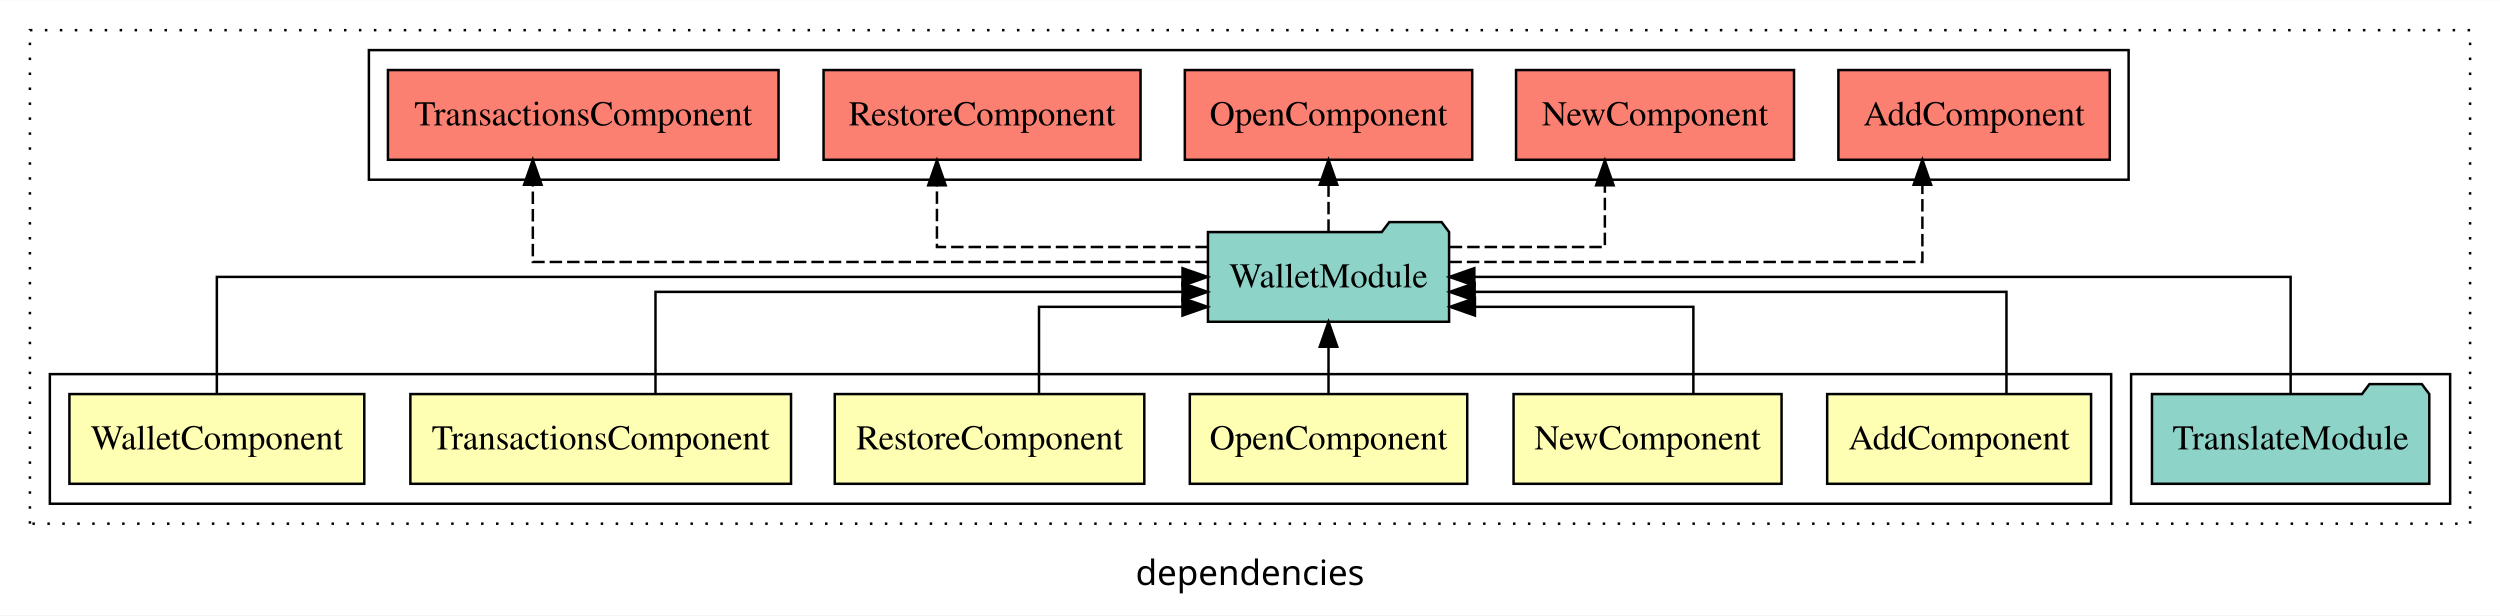
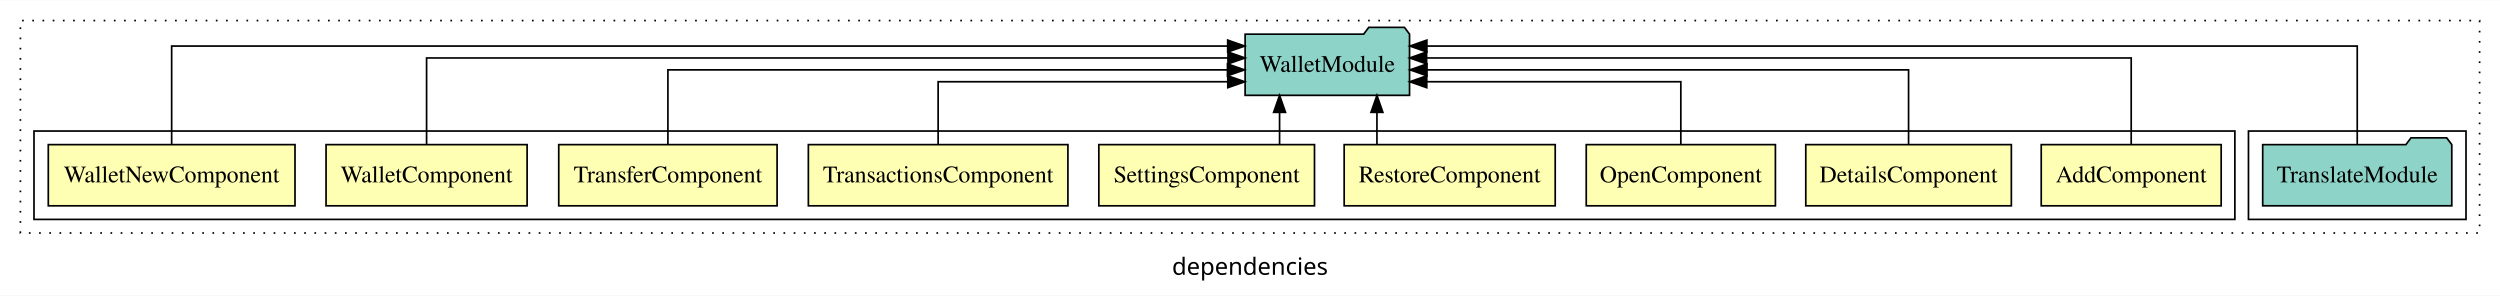
- <svg xmlns="http://www.w3.org/2000/svg" width="1003pt" height="247pt" viewBox="0.00 0.00 1003.00 246.80">
-   <g id="graph0" class="graph" transform="scale(1 1) rotate(0) translate(4 242.8)">
-     <polygon fill="white" stroke="transparent" points="-4,4 -4,-242.8 999,-242.8 999,4 -4,4" />
-     <text text-anchor="middle" x="497.5" y="-8.2" font-family="sans-serif" font-size="14.00">dependencies</text>
+ <svg xmlns="http://www.w3.org/2000/svg" width="1471pt" height="174pt" viewBox="0.00 0.00 1471.00 173.80">
+   <g id="graph0" class="graph" transform="scale(1 1) rotate(0) translate(4 169.8)">
+     <polygon fill="white" stroke="transparent" points="-4,4 -4,-169.8 1467,-169.8 1467,4 -4,4" />
+     <text text-anchor="middle" x="731.5" y="-8.2" font-family="sans-serif" font-size="14.00">dependencies</text>
    <g id="clust1" class="cluster">
-       <polygon fill="none" stroke="black" stroke-dasharray="1,5" points="8,-32.8 8,-230.8 987,-230.8 987,-32.8 8,-32.8" />
+       <polygon fill="none" stroke="black" stroke-dasharray="1,5" points="8,-32.8 8,-157.8 1455,-157.8 1455,-32.8 8,-32.8" />
    </g>
-     <g id="clust9" class="cluster">
-       <polygon fill="none" stroke="black" points="851,-40.8 851,-92.8 979,-92.8 979,-40.8 851,-40.8" />
-     </g>
-     <g id="clust10" class="cluster">
-       <polygon fill="none" stroke="black" points="144,-170.8 144,-222.8 850,-222.8 850,-170.8 144,-170.8" />
+     <g id="clust12" class="cluster">
+       <polygon fill="none" stroke="black" points="1319,-40.8 1319,-92.8 1447,-92.8 1447,-40.8 1319,-40.8" />
    </g>
    <g id="clust2" class="cluster">
-       <polygon fill="none" stroke="black" points="16,-40.8 16,-92.8 843,-92.8 843,-40.8 16,-40.8" />
+       <polygon fill="none" stroke="black" points="16,-40.8 16,-92.8 1311,-92.8 1311,-40.8 16,-40.8" />
    </g>
    <g id="node1" class="node">
-       <polygon fill="#ffffb3" stroke="black" points="834.94,-84.8 729.06,-84.8 729.06,-48.8 834.94,-48.8 834.94,-84.8" />
-       <text text-anchor="middle" x="782" y="-62.6" font-family="Times,serif" font-size="14.00">AddComponent</text>
+       <polygon fill="#ffffb3" stroke="black" points="1302.94,-84.8 1197.06,-84.8 1197.06,-48.8 1302.94,-48.8 1302.94,-84.8" />
+       <text text-anchor="middle" x="1250" y="-62.6" font-family="Times,serif" font-size="14.00">AddComponent</text>
+     </g>
+     <g id="node10" class="node">
+       <polygon fill="#8dd3c7" stroke="black" points="825.37,-149.8 822.37,-153.8 801.37,-153.8 798.37,-149.8 728.63,-149.8 728.63,-113.8 825.37,-113.8 825.37,-149.8" />
+       <text text-anchor="middle" x="777" y="-127.6" font-family="Times,serif" font-size="14.00">WalletModule</text>
+     </g>
+     <g id="edge1" class="edge">
+       <path fill="none" stroke="black" d="M1250,-84.93C1250,-105.37 1250,-135.8 1250,-135.8 1250,-135.8 835.4,-135.8 835.4,-135.8" />
+       <polygon fill="black" stroke="black" points="835.4,-132.3 825.4,-135.8 835.4,-139.3 835.4,-132.3" />
+     </g>
+     <g id="node2" class="node">
+       <polygon fill="#ffffb3" stroke="black" points="1179.48,-84.8 1058.52,-84.8 1058.52,-48.8 1179.48,-48.8 1179.48,-84.8" />
+       <text text-anchor="middle" x="1119" y="-62.6" font-family="Times,serif" font-size="14.00">DetailsComponent</text>
+     </g>
+     <g id="edge2" class="edge">
+       <path fill="none" stroke="black" d="M1119,-85.07C1119,-103.36 1119,-128.8 1119,-128.8 1119,-128.8 835.64,-128.8 835.64,-128.8" />
+       <polygon fill="black" stroke="black" points="835.64,-125.3 825.64,-128.8 835.64,-132.3 835.64,-125.3" />
+     </g>
+     <g id="node3" class="node">
+       <polygon fill="#ffffb3" stroke="black" points="1040.65,-84.8 929.35,-84.8 929.35,-48.8 1040.65,-48.8 1040.65,-84.8" />
+       <text text-anchor="middle" x="985" y="-62.6" font-family="Times,serif" font-size="14.00">OpenComponent</text>
+     </g>
+     <g id="edge3" class="edge">
+       <path fill="none" stroke="black" d="M985,-84.81C985,-100.85 985,-121.8 985,-121.8 985,-121.8 835.5,-121.8 835.5,-121.8" />
+       <polygon fill="black" stroke="black" points="835.5,-118.3 825.5,-121.8 835.5,-125.3 835.5,-118.3" />
+     </g>
+     <g id="node4" class="node">
+       <polygon fill="#ffffb3" stroke="black" points="911.09,-84.8 786.91,-84.8 786.91,-48.8 911.09,-48.8 911.09,-84.8" />
+       <text text-anchor="middle" x="849" y="-62.6" font-family="Times,serif" font-size="14.00">RestoreComponent</text>
+     </g>
+     <g id="edge4" class="edge">
+       <path fill="none" stroke="black" d="M806.19,-84.91C806.19,-84.91 806.19,-103.79 806.19,-103.79" />
+       <polygon fill="black" stroke="black" points="802.69,-103.79 806.19,-113.79 809.69,-103.79 802.69,-103.79" />
+     </g>
+     <g id="node5" class="node">
+       <polygon fill="#ffffb3" stroke="black" points="769.45,-84.8 642.55,-84.8 642.55,-48.8 769.45,-48.8 769.45,-84.8" />
+       <text text-anchor="middle" x="706" y="-62.6" font-family="Times,serif" font-size="14.00">SettingsComponent</text>
+     </g>
+     <g id="edge5" class="edge">
+       <path fill="none" stroke="black" d="M748.9,-84.91C748.9,-84.91 748.9,-103.79 748.9,-103.79" />
+       <polygon fill="black" stroke="black" points="745.4,-103.79 748.9,-113.79 752.4,-103.79 745.4,-103.79" />
+     </g>
+     <g id="node6" class="node">
+       <polygon fill="#ffffb3" stroke="black" points="624.36,-84.8 471.64,-84.8 471.64,-48.8 624.36,-48.8 624.36,-84.8" />
+       <text text-anchor="middle" x="548" y="-62.6" font-family="Times,serif" font-size="14.00">TransactionsComponent</text>
+     </g>
+     <g id="edge6" class="edge">
+       <path fill="none" stroke="black" d="M548,-84.81C548,-100.85 548,-121.8 548,-121.8 548,-121.8 718.43,-121.8 718.43,-121.8" />
+       <polygon fill="black" stroke="black" points="718.44,-125.3 728.43,-121.8 718.43,-118.3 718.44,-125.3" />
    </g>
    <g id="node7" class="node">
-       <polygon fill="#8dd3c7" stroke="black" points="577.37,-149.8 574.37,-153.8 553.37,-153.8 550.37,-149.8 480.63,-149.8 480.63,-113.8 577.37,-113.8 577.37,-149.8" />
-       <text text-anchor="middle" x="529" y="-127.6" font-family="Times,serif" font-size="14.00">WalletModule</text>
+       <polygon fill="#ffffb3" stroke="black" points="453.24,-84.8 324.76,-84.8 324.76,-48.8 453.24,-48.8 453.24,-84.8" />
+       <text text-anchor="middle" x="389" y="-62.6" font-family="Times,serif" font-size="14.00">TransferComponent</text>
    </g>
-     <g id="edge1" class="edge">
-       <path fill="none" stroke="black" d="M800.99,-84.82C800.99,-102.17 800.99,-125.8 800.99,-125.8 800.99,-125.8 587.63,-125.8 587.63,-125.8" />
-       <polygon fill="black" stroke="black" points="587.63,-122.3 577.63,-125.8 587.63,-129.3 587.63,-122.3" />
+     <g id="edge7" class="edge">
+       <path fill="none" stroke="black" d="M389,-85.07C389,-103.36 389,-128.8 389,-128.8 389,-128.8 718.25,-128.8 718.25,-128.8" />
+       <polygon fill="black" stroke="black" points="718.25,-132.3 728.25,-128.8 718.25,-125.3 718.25,-132.3" />
    </g>
-     <g id="node2" class="node">
-       <polygon fill="#ffffb3" stroke="black" points="710.76,-84.8 603.24,-84.8 603.24,-48.8 710.76,-48.8 710.76,-84.8" />
-       <text text-anchor="middle" x="657" y="-62.6" font-family="Times,serif" font-size="14.00">NewComponent</text>
+     <g id="node8" class="node">
+       <polygon fill="#ffffb3" stroke="black" points="306.15,-84.8 187.85,-84.8 187.85,-48.8 306.15,-48.8 306.15,-84.8" />
+       <text text-anchor="middle" x="247" y="-62.6" font-family="Times,serif" font-size="14.00">WalletComponent</text>
    </g>
-     <g id="edge2" class="edge">
-       <path fill="none" stroke="black" d="M675.38,-85.04C675.38,-100.37 675.38,-119.8 675.38,-119.8 675.38,-119.8 587.74,-119.8 587.74,-119.8" />
-       <polygon fill="black" stroke="black" points="587.74,-116.3 577.74,-119.8 587.74,-123.3 587.74,-116.3" />
-     </g>
-     <g id="node3" class="node">
-       <polygon fill="#ffffb3" stroke="black" points="584.65,-84.8 473.35,-84.8 473.35,-48.8 584.65,-48.8 584.65,-84.8" />
-       <text text-anchor="middle" x="529" y="-62.6" font-family="Times,serif" font-size="14.00">OpenComponent</text>
-     </g>
-     <g id="edge3" class="edge">
-       <path fill="none" stroke="black" d="M529,-84.91C529,-84.91 529,-103.79 529,-103.79" />
-       <polygon fill="black" stroke="black" points="525.5,-103.79 529,-113.79 532.5,-103.79 525.5,-103.79" />
-     </g>
-     <g id="node4" class="node">
-       <polygon fill="#ffffb3" stroke="black" points="455.09,-84.8 330.91,-84.8 330.91,-48.8 455.09,-48.8 455.09,-84.8" />
-       <text text-anchor="middle" x="393" y="-62.6" font-family="Times,serif" font-size="14.00">RestoreComponent</text>
-     </g>
-     <g id="edge4" class="edge">
-       <path fill="none" stroke="black" d="M412.85,-85.04C412.85,-100.37 412.85,-119.8 412.85,-119.8 412.85,-119.8 470.41,-119.8 470.41,-119.8" />
-       <polygon fill="black" stroke="black" points="470.41,-123.3 480.41,-119.8 470.41,-116.3 470.41,-123.3" />
-     </g>
-     <g id="node5" class="node">
-       <polygon fill="#ffffb3" stroke="black" points="313.36,-84.8 160.64,-84.8 160.64,-48.8 313.36,-48.8 313.36,-84.8" />
-       <text text-anchor="middle" x="237" y="-62.6" font-family="Times,serif" font-size="14.00">TransactionsComponent</text>
-     </g>
-     <g id="edge5" class="edge">
-       <path fill="none" stroke="black" d="M258.98,-84.82C258.98,-102.17 258.98,-125.8 258.98,-125.8 258.98,-125.8 470.41,-125.8 470.41,-125.8" />
-       <polygon fill="black" stroke="black" points="470.41,-129.3 480.41,-125.8 470.41,-122.3 470.41,-129.3" />
-     </g>
-     <g id="node6" class="node">
-       <polygon fill="#ffffb3" stroke="black" points="142.15,-84.8 23.85,-84.8 23.85,-48.8 142.15,-48.8 142.15,-84.8" />
-       <text text-anchor="middle" x="83" y="-62.6" font-family="Times,serif" font-size="14.00">WalletComponent</text>
-     </g>
-     <g id="edge6" class="edge">
-       <path fill="none" stroke="black" d="M83,-84.91C83,-104.14 83,-131.8 83,-131.8 83,-131.8 470.42,-131.8 470.42,-131.8" />
-       <polygon fill="black" stroke="black" points="470.42,-135.3 480.42,-131.8 470.42,-128.3 470.42,-135.3" />
+     <g id="edge8" class="edge">
+       <path fill="none" stroke="black" d="M247,-84.93C247,-105.37 247,-135.8 247,-135.8 247,-135.8 718.56,-135.8 718.56,-135.8" />
+       <polygon fill="black" stroke="black" points="718.56,-139.3 728.56,-135.8 718.56,-132.3 718.56,-139.3" />
    </g>
    <g id="node9" class="node">
-       <polygon fill="#fb8072" stroke="black" points="842.44,-214.8 733.56,-214.8 733.56,-178.8 842.44,-178.8 842.44,-214.8" />
-       <text text-anchor="middle" x="788" y="-192.6" font-family="Times,serif" font-size="14.00">AddComponent </text>
-     </g>
-     <g id="edge8" class="edge">
-       <path fill="none" stroke="black" stroke-dasharray="5,2" d="M577.5,-137.8C647.17,-137.8 767.26,-137.8 767.26,-137.8 767.26,-137.8 767.26,-168.78 767.26,-168.78" />
-       <polygon fill="black" stroke="black" points="763.76,-168.78 767.26,-178.78 770.76,-168.78 763.76,-168.78" />
-     </g>
-     <g id="node10" class="node">
-       <polygon fill="#fb8072" stroke="black" points="715.76,-214.8 604.24,-214.8 604.24,-178.8 715.76,-178.8 715.76,-214.8" />
-       <text text-anchor="middle" x="660" y="-192.6" font-family="Times,serif" font-size="14.00">NewComponent </text>
+       <polygon fill="#ffffb3" stroke="black" points="169.58,-84.8 24.42,-84.8 24.42,-48.8 169.58,-48.8 169.58,-84.8" />
+       <text text-anchor="middle" x="97" y="-62.6" font-family="Times,serif" font-size="14.00">WalletNewComponent</text>
    </g>
    <g id="edge9" class="edge">
-       <path fill="none" stroke="black" stroke-dasharray="5,2" d="M577.63,-143.8C607.42,-143.8 639.87,-143.8 639.87,-143.8 639.87,-143.8 639.87,-168.56 639.87,-168.56" />
-       <polygon fill="black" stroke="black" points="636.37,-168.56 639.87,-178.56 643.37,-168.56 636.37,-168.56" />
+       <path fill="none" stroke="black" d="M97,-84.81C97,-107.29 97,-142.8 97,-142.8 97,-142.8 718.37,-142.8 718.37,-142.8" />
+       <polygon fill="black" stroke="black" points="718.37,-146.3 728.37,-142.8 718.37,-139.3 718.37,-146.3" />
    </g>
    <g id="node11" class="node">
-       <polygon fill="#fb8072" stroke="black" points="586.65,-214.8 471.35,-214.8 471.35,-178.8 586.65,-178.8 586.65,-214.8" />
-       <text text-anchor="middle" x="529" y="-192.6" font-family="Times,serif" font-size="14.00">OpenComponent </text>
+       <polygon fill="#8dd3c7" stroke="black" points="1438.63,-84.8 1435.63,-88.8 1414.63,-88.8 1411.63,-84.8 1327.37,-84.8 1327.37,-48.8 1438.63,-48.8 1438.63,-84.8" />
+       <text text-anchor="middle" x="1383" y="-62.6" font-family="Times,serif" font-size="14.00">TranslateModule</text>
    </g>
    <g id="edge10" class="edge">
-       <path fill="none" stroke="black" stroke-dasharray="5,2" d="M529,-149.91C529,-149.91 529,-168.79 529,-168.79" />
-       <polygon fill="black" stroke="black" points="525.5,-168.79 529,-178.79 532.5,-168.79 525.5,-168.79" />
-     </g>
-     <g id="node12" class="node">
-       <polygon fill="#fb8072" stroke="black" points="453.59,-214.8 326.41,-214.8 326.41,-178.8 453.59,-178.8 453.59,-214.8" />
-       <text text-anchor="middle" x="390" y="-192.6" font-family="Times,serif" font-size="14.00">RestoreComponent </text>
-     </g>
-     <g id="edge11" class="edge">
-       <path fill="none" stroke="black" stroke-dasharray="5,2" d="M480.58,-143.8C434.42,-143.8 371.9,-143.8 371.9,-143.8 371.9,-143.8 371.9,-168.56 371.9,-168.56" />
-       <polygon fill="black" stroke="black" points="368.4,-168.56 371.9,-178.56 375.4,-168.56 368.4,-168.56" />
-     </g>
-     <g id="node13" class="node">
-       <polygon fill="#fb8072" stroke="black" points="308.36,-214.8 151.64,-214.8 151.64,-178.8 308.36,-178.8 308.36,-214.8" />
-       <text text-anchor="middle" x="230" y="-192.6" font-family="Times,serif" font-size="14.00">TransactionsComponent </text>
-     </g>
-     <g id="edge12" class="edge">
-       <path fill="none" stroke="black" stroke-dasharray="5,2" d="M480.52,-137.8C391.21,-137.8 209.77,-137.8 209.77,-137.8 209.77,-137.8 209.77,-168.78 209.77,-168.78" />
-       <polygon fill="black" stroke="black" points="206.27,-168.78 209.77,-178.78 213.27,-168.78 206.27,-168.78" />
-     </g>
-     <g id="node8" class="node">
-       <polygon fill="#8dd3c7" stroke="black" points="970.63,-84.8 967.63,-88.8 946.63,-88.8 943.63,-84.8 859.37,-84.8 859.37,-48.8 970.63,-48.8 970.63,-84.8" />
-       <text text-anchor="middle" x="915" y="-62.6" font-family="Times,serif" font-size="14.00">TranslateModule</text>
-     </g>
-     <g id="edge7" class="edge">
-       <path fill="none" stroke="black" d="M915,-84.91C915,-104.14 915,-131.8 915,-131.8 915,-131.8 587.5,-131.8 587.5,-131.8" />
-       <polygon fill="black" stroke="black" points="587.5,-128.3 577.5,-131.8 587.5,-135.3 587.5,-128.3" />
+       <path fill="none" stroke="black" d="M1383,-84.81C1383,-107.29 1383,-142.8 1383,-142.8 1383,-142.8 835.57,-142.8 835.57,-142.8" />
+       <polygon fill="black" stroke="black" points="835.57,-139.3 825.57,-142.8 835.57,-146.3 835.57,-139.3" />
    </g>
  </g>
</svg>
